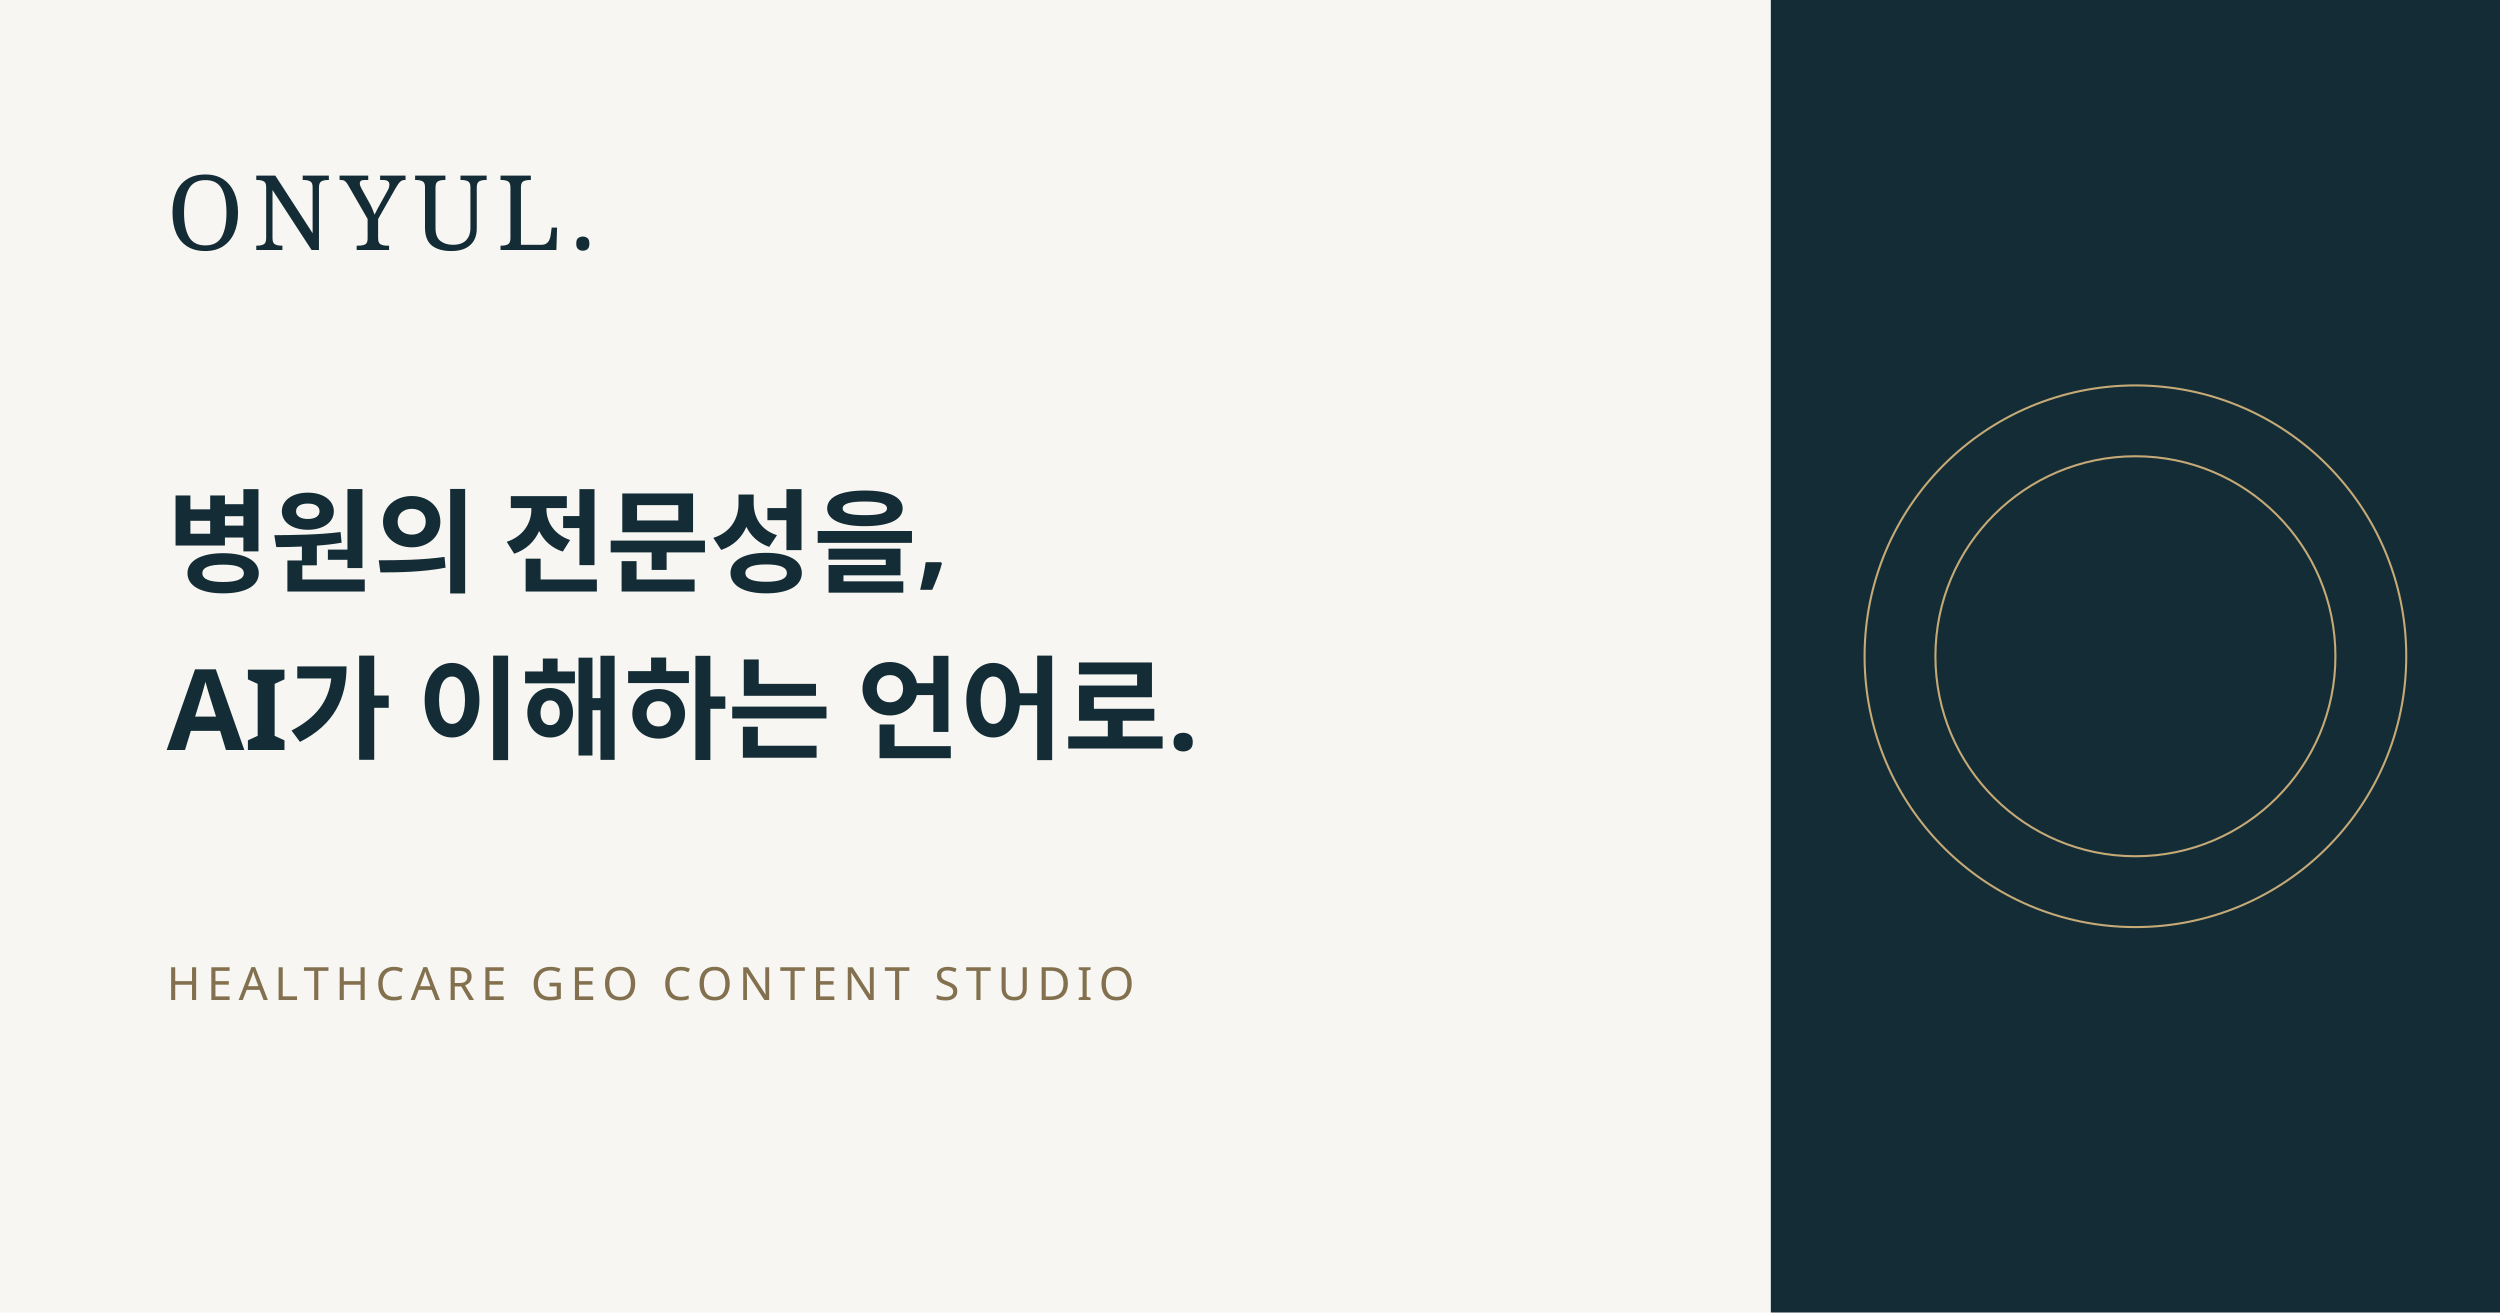
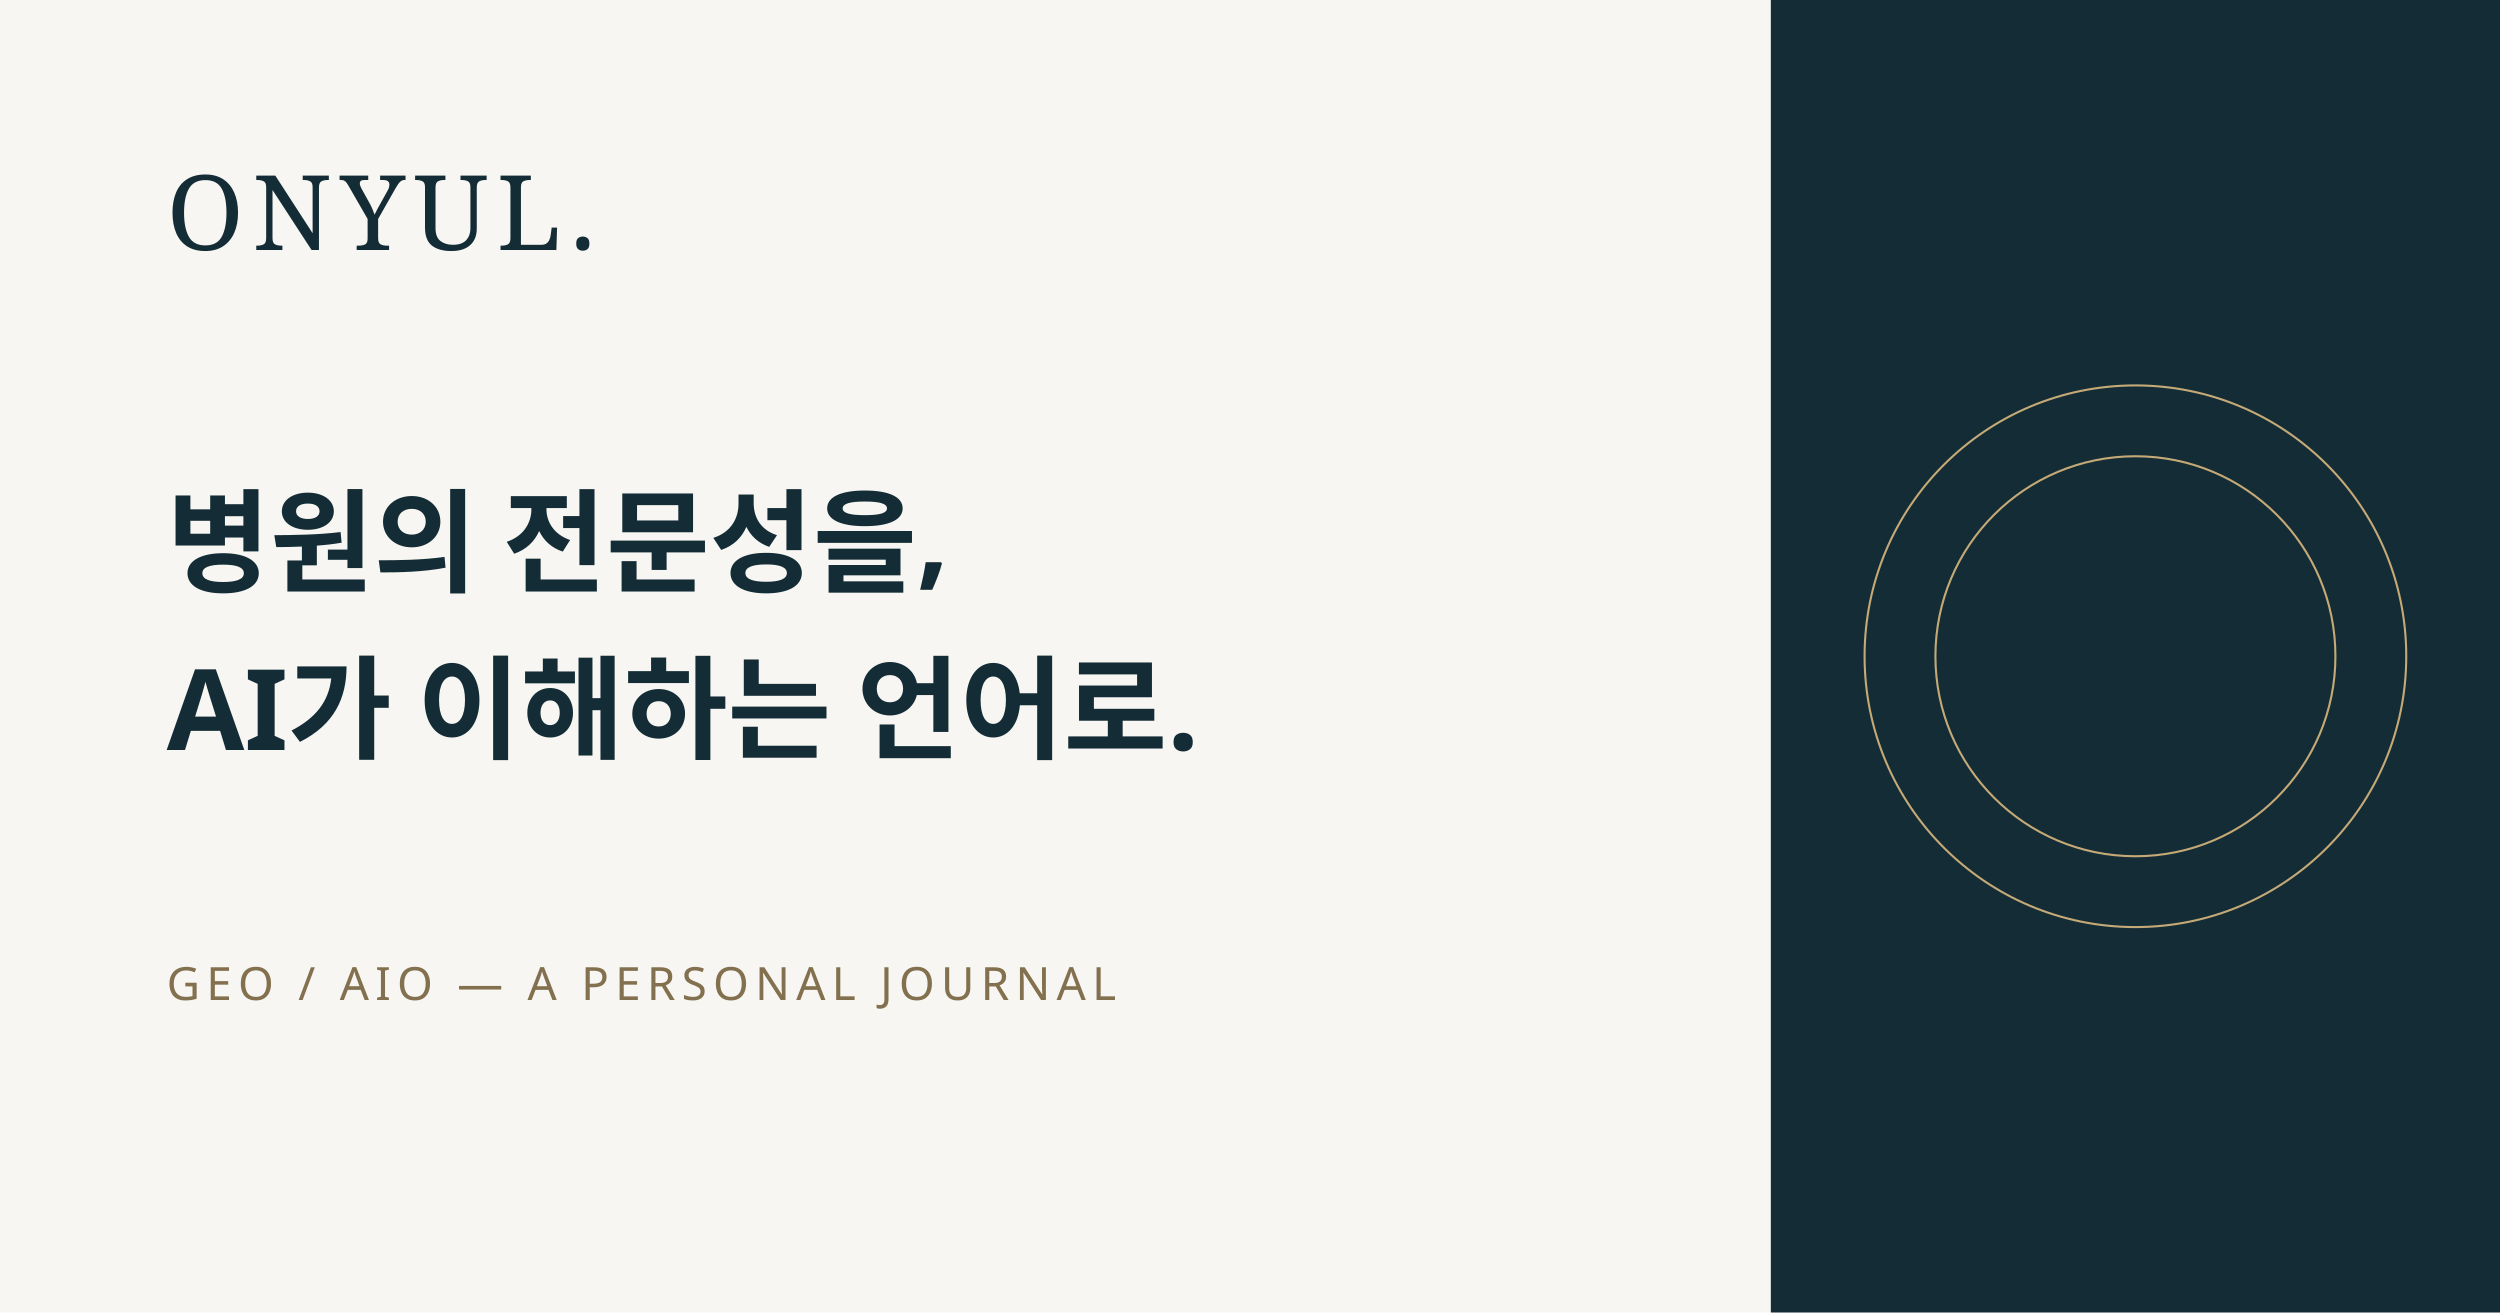
<svg xmlns="http://www.w3.org/2000/svg" width="1200" height="630" viewBox="0 0 1200 630">
  <rect width="1200" height="630" fill="#f7f6f2" />
  <rect x="850" width="350" height="630" fill="#142c35" />
  <circle cx="1025" cy="315" r="130" stroke="#c5aa77" stroke-width="1" fill="none" />
  <circle cx="1025" cy="315" r="96" stroke="#c5aa77" stroke-width="1" fill="none" />
  <text x="80" y="120" fill="#142c35" font-family="Georgia,serif" font-size="50" letter-spacing="4">ONYUL.</text>
  <text x="80" y="280" fill="#142c35" font-family="sans-serif" font-size="54" font-weight="bold">병원의 전문성을,</text>
  <text x="80" y="360" fill="#142c35" font-family="sans-serif" font-size="54" font-weight="bold">AI가 이해하는 언어로.</text>
-   <text x="80" y="480" fill="#82704e" font-family="sans-serif" font-size="22" letter-spacing="3">HEALTHCARE GEO CONTENT STUDIO</text>
+   <text x="80" y="480" fill="#82704e" font-family="sans-serif" font-size="22" letter-spacing="3">GEO / AIO — A PERSONAL JOURNAL</text>
</svg>
